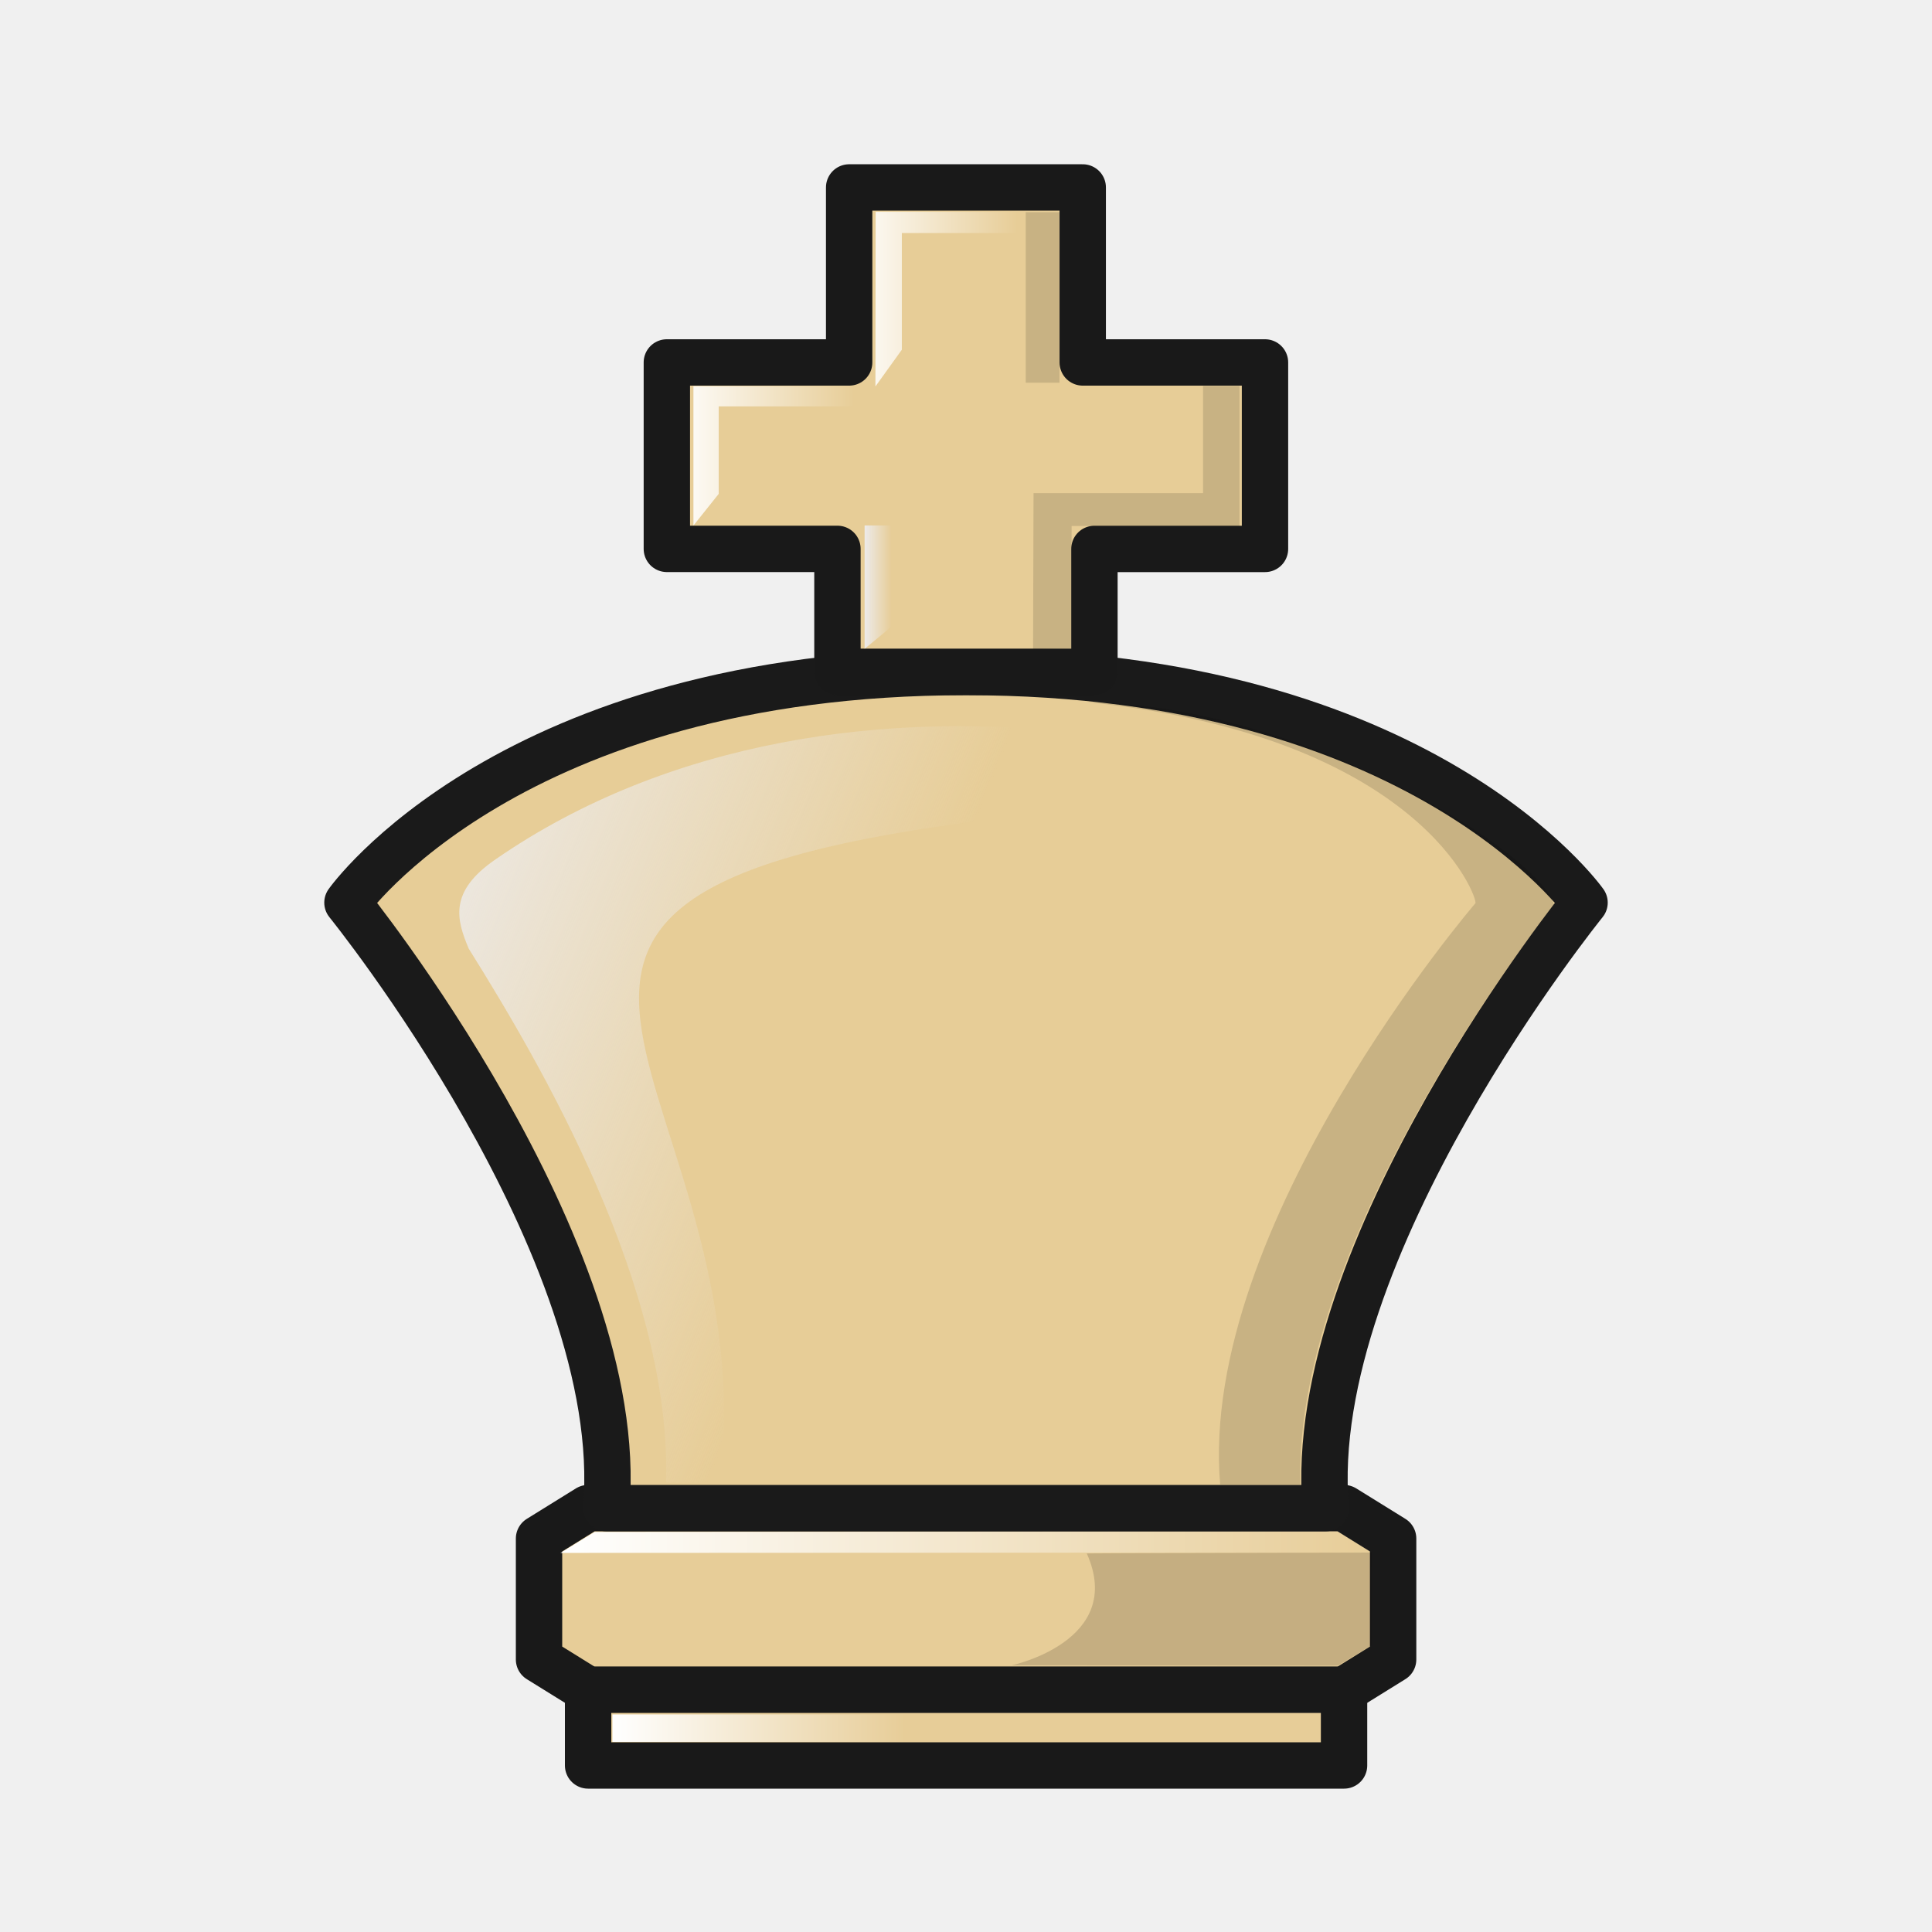
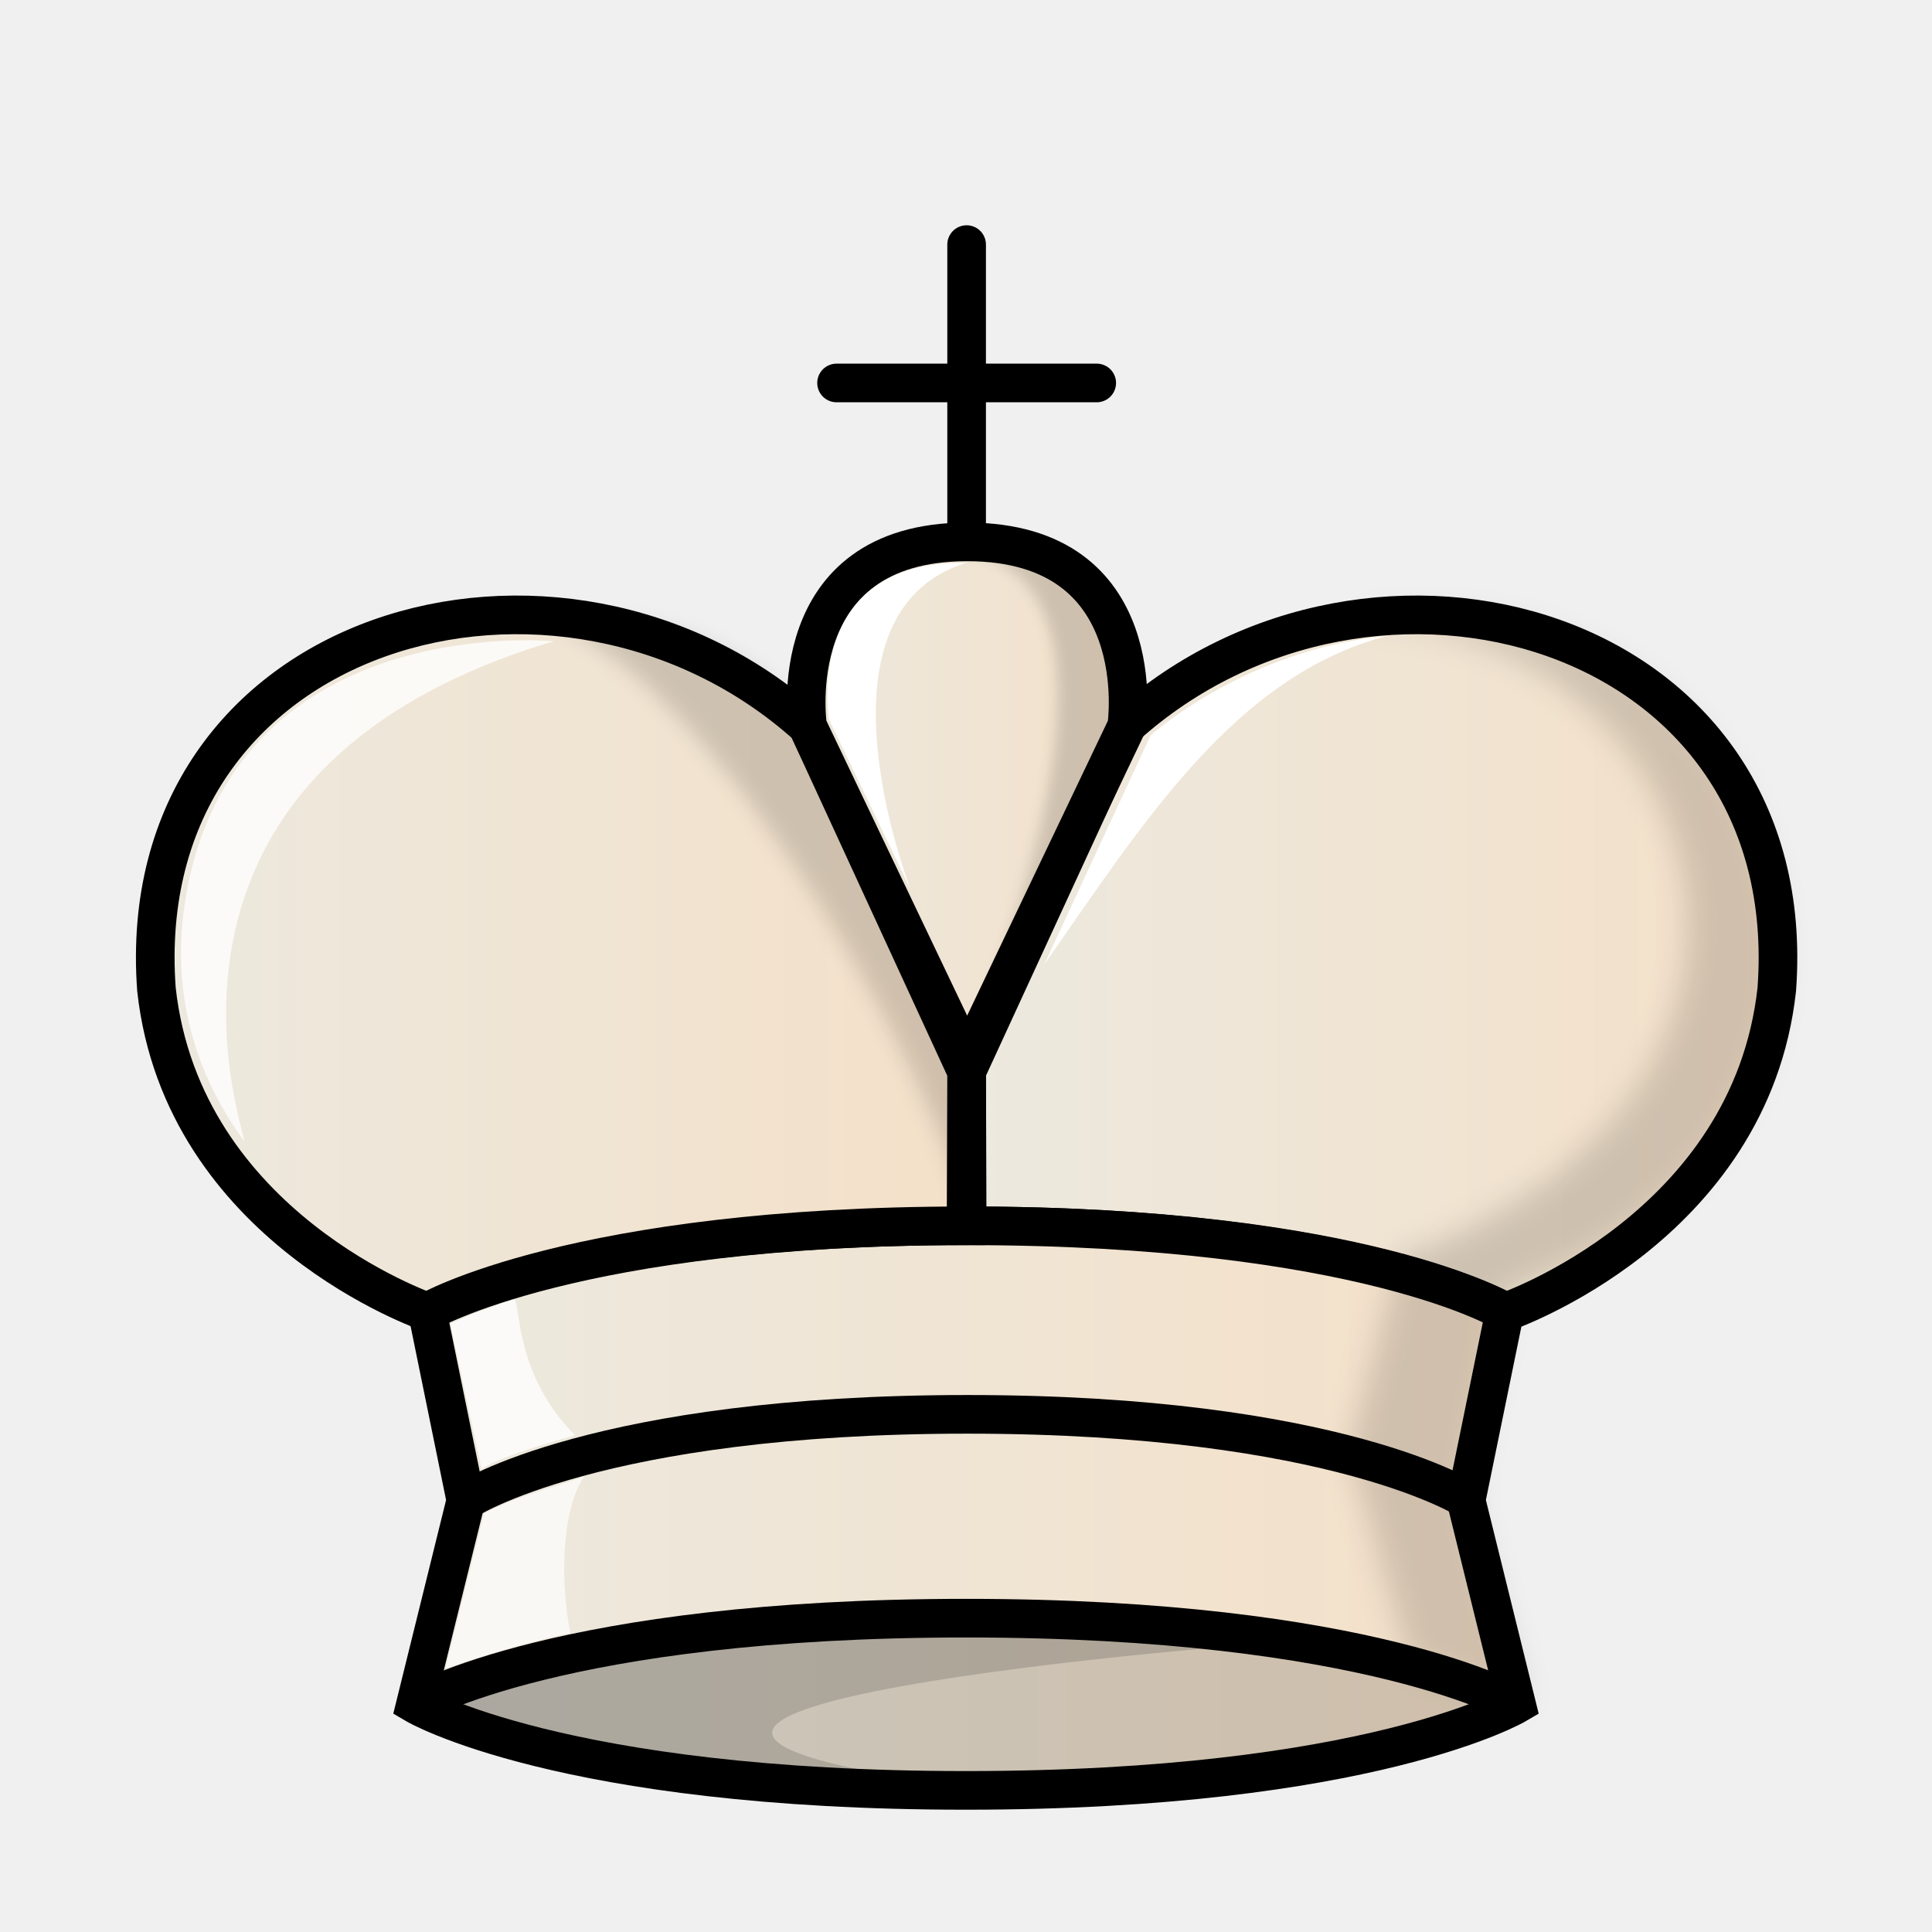
<svg xmlns="http://www.w3.org/2000/svg" xmlns:xlink="http://www.w3.org/1999/xlink" width="50mm" height="50mm" fill-rule="evenodd" clip-rule="evenodd" image-rendering="optimizeQuality" shape-rendering="geometricPrecision" text-rendering="geometricPrecision" viewBox="0 0 50 50">
  <defs>
-     <linearGradient id="b">
-       <stop offset="0" stop-color="#edebea" />
-       <stop offset="1" stop-color="#edebea" stop-opacity="0" />
+     <filter id="e" width="1.169" height="1.067" x="-.085" y="-.033" color-interpolation-filters="sRGB">
+       <feGaussianBlur stdDeviation=".392" />
+     </filter>
+     <filter id="h" width="1.205" height="1.063" x="-.102" y="-.031" color-interpolation-filters="sRGB">
+       <feGaussianBlur stdDeviation=".172" />
+     </filter>
+     <filter id="j" width="1.117" height="1.081" x="-.058" y="-.041" color-interpolation-filters="sRGB">
+       <feGaussianBlur stdDeviation=".258" />
+     </filter>
+     <filter id="f" width="1.169" height="1.067" x="-.085" y="-.033" color-interpolation-filters="sRGB">
+       <feGaussianBlur stdDeviation=".392" />
+     </filter>
+     <filter id="i" width="1.205" height="1.063" x="-.102" y="-.031" color-interpolation-filters="sRGB">
+       <feGaussianBlur stdDeviation=".172" />
+     </filter>
+     <filter id="k" width="1.117" height="1.081" x="-.058" y="-.041" color-interpolation-filters="sRGB">
+       <feGaussianBlur stdDeviation=".258" />
+     </filter>
+     <linearGradient xlink:href="#a" id="b" x1="-505.97" x2="-484.22" y1="-408.5" y2="-408.5" gradientTransform="matrix(1.0113 0 0 1.0008 536.22 433.79)" gradientUnits="userSpaceOnUse" />
+     <linearGradient id="a" x1="9.241" x2="40.761" y1="27.266" y2="27.266" gradientTransform="matrix(.98495 0 0 .98605 .376 .641)" gradientUnits="userSpaceOnUse">
+       <stop offset="0" stop-color="#ece9df" />
+       <stop offset="1" stop-color="#f4e0c8" />
    </linearGradient>
-     <linearGradient id="a">
-       <stop offset="0" stop-color="#fff" />
-       <stop offset="1" stop-color="#fff" stop-opacity="0" />
-     </linearGradient>
-     <linearGradient xlink:href="#a" id="c" x1="490.24" x2="511.24" y1="-382.24" y2="-382.24" gradientTransform="translate(-906.01 261.29)" gradientUnits="userSpaceOnUse" />
-     <linearGradient xlink:href="#a" id="d" x1="491.59" x2="499.17" y1="-377.43" y2="-377.43" gradientTransform="translate(-906.01 261.29)" gradientUnits="userSpaceOnUse" />
-     <linearGradient xlink:href="#b" id="e" x1="563.37" x2="575.09" y1="-261.47" y2="-257.21" gradientTransform="matrix(1.1146 0 0 1 -224.87 -76.89)" gradientUnits="userSpaceOnUse" />
-     <linearGradient xlink:href="#b" id="f" x1="422.39" x2="423.02" y1="-437.94" y2="-437.94" gradientTransform="matrix(1.1146 0 0 1 -59.405 84.556)" gradientUnits="userSpaceOnUse" />
-     <linearGradient xlink:href="#a" id="g" x1="417.93" x2="422.16" y1="-441.6" y2="-441.6" gradientTransform="matrix(1.1146 0 0 1 -59.405 84.556)" gradientUnits="userSpaceOnUse" />
-     <linearGradient xlink:href="#a" id="h" x1="422.03" x2="425.95" y1="-445.5" y2="-445.5" gradientTransform="matrix(1.1146 0 0 1 -59.405 84.556)" gradientUnits="userSpaceOnUse" />
+     <linearGradient xlink:href="#a" id="c" x1="-520.15" x2="-490.84" y1="-394.44" y2="-394.44" gradientTransform="matrix(1.0113 0 0 1.0008 536.22 433.79)" gradientUnits="userSpaceOnUse" />
+     <linearGradient xlink:href="#a" id="d" x1="-526.74" x2="-504.98" y1="-408.5" y2="-408.5" gradientTransform="matrix(1.0113 0 0 1.0008 536.22 433.79)" gradientUnits="userSpaceOnUse" />
+     <linearGradient xlink:href="#a" id="g" x1="-510.08" x2="-500.85" y1="-412.72" y2="-412.72" gradientTransform="matrix(1.0113 0 0 1.0008 536.22 433.79)" gradientUnits="userSpaceOnUse" />
  </defs>
-   <g transform="translate(430.27 160.86)">
-     <path fill="#e7cd98" stroke="#191919" stroke-linejoin="round" stroke-width="1.2" d="m-415.05-121.83-1.27.788v3.129l1.27.788h19.564l1.27-.788v-3.13l-1.27-.787h-9.782z" />
-     <path fill="url(#c)" d="m-394.77-120.68-20.994.009.884-.542 19.247-.015z" />
-     <path d="m-394.77-120.68-.008 2.404-.866.523-8.44-.01s2.95-.628 1.94-2.894c-.001-.004 5.277-.02 7.374-.023z" opacity=".15" />
-     <path fill="#e7cd98" stroke="#191919" stroke-linecap="round" stroke-linejoin="round" stroke-width="1.2" d="M-415.05-117.13v1.96h19.564v-1.96z" style="paint-order:normal" />
-     <rect width="7.576" height=".709" x="-414.42" y="-116.49" fill="url(#d)" ry="0" style="paint-order:markers fill stroke" />
-     <path fill="#e7cd97" stroke="#1a1a1a" stroke-linejoin="round" stroke-width="1.2" d="M-414.58-121.83c.57-6.697-6.698-15.67-6.698-15.67s4.201-5.968 16.008-5.968c11.807 0 16.008 5.968 16.008 5.968s-7.27 8.973-6.699 15.67h-9.31z" />
-     <path fill="#020202" fill-opacity=".902" fill-rule="nonzero" d="M-402.13-142.69c8.656.89 10.117 5.094 10.044 5.205 0 0-7.176 8.349-6.606 15.046h2.073c-.178-6.58 6.57-15.01 6.57-15.01-.41-1.345-6.44-5.15-12.081-5.241z" opacity=".15" />
-     <path fill="url(#e)" fill-rule="nonzero" d="M406.3-338.98c1.878 3 5.263 8.793 5.107 13.822l1.412.004c1.201-11.109-10.072-15.69 9.81-17.465 3.737-.634 1.183-1.732-.228-1.902-5.276-.667-10.953.158-15.39 3.22-1.253.85-1.017 1.588-.711 2.321z" transform="translate(-824.44 202.67)" />
-     <g transform="translate(-819.294 207.721)">
-       <path fill="#e7cd97" stroke="#191919" stroke-linejoin="round" stroke-width="1.2" d="M411-363.73v4.529h-4.718v4.825h4.415v3.181h6.651v-3.18h4.414v-4.826h-4.717v-4.529h-3.022z" />
-       <path fill="url(#f)" d="M411.4-351.79v-3.192h.71v2.597c0 .016-.71.595-.71.595z" />
-       <path fill="url(#g)" d="M406.97-354.98v-3.605h4.71v.521h-4.056v2.265z" />
-       <path fill="url(#h)" d="m411.68-358.58.006-4.52h3.79v.549h-3.112v3.02z" />
-       <path fill-opacity=".902" d="m415.76-351.78.99-.018.007-3.171 4.346.006v-3.63h-.944v2.775h-4.387z" opacity=".15" />
-       <rect width=".873" height="4.413" x="415.57" y="-363.09" fill-opacity=".902" opacity=".15" ry="0" style="paint-order:markers fill stroke" />
-     </g>
-   </g>
+   <path fill="url(#b)" d="M29.132 18.792c6.387-5.74 17.544-2.606 16.851 6.813-.679 6.17-7.013 8.347-7.013 8.347s-3.827-2.228-13.94-2.228l-.014-3.993z" style="clip-rule:evenodd;fill:url(#b);image-rendering:optimizeQuality;shape-rendering:geometricPrecision;stroke:#000" />
+   <path fill="url(#c)" d="m37.942 38.831 1.304 5.276S35.468 46.335 25 46.335c-10.468 0-14.247-2.228-14.247-2.228l1.304-5.276-.996-4.878s3.645-2.229 13.94-2.229c10.296 0 13.94 2.228 13.94 2.228z" style="clip-rule:evenodd;fill:url(#c);image-rendering:optimizeQuality;shape-rendering:geometricPrecision;stroke:#000" />
+   <path fill="none" d="M10.754 44.106s3.779-2.228 14.248-2.228 14.248 2.228 14.248 2.228M12.058 38.831s3.394-2.228 12.978-2.228 12.977 2.228 12.977 2.228" style="clip-rule:evenodd;fill-rule:evenodd;shape-rendering:geometricPrecision;stroke:#000" />
+   <path fill="url(#d)" stroke="#000" d="M20.9 18.792c-6.387-5.74-17.544-2.606-16.851 6.813.679 6.17 7.013 8.347 7.013 8.347s3.827-2.228 13.94-2.228l.014-3.993z" style="clip-rule:evenodd;fill-rule:evenodd;fill:url(#d);image-rendering:optimizeQuality;shape-rendering:geometricPrecision" />
+   <path fill="#59917a" stroke="#000" stroke-linecap="round" stroke-linejoin="round" d="M21.65 9.911h6.733M25.016 6.33v7.98" style="clip-rule:evenodd;fill-rule:evenodd;shape-rendering:geometricPrecision" />
+   <path d="M-494.08-417.53a11.67 11.67 0 0 0-1.732.146c9.088-.224 13.443 11.958 1.394 16.485l-1.272 4.958 1.526 5.482 2.961 1.105-1.489-5.469.987-5.207s6.273-1.781 6.934-7.82c.506-4.624-2.547-9.727-9.309-9.68z" filter="url(#e)" opacity=".25" style="clip-rule:evenodd;fill-rule:evenodd;filter:url(#f);mix-blend-mode:normal;opacity:.15;shape-rendering:geometricPrecision" transform="matrix(1.0113 0 0 1.0008 536.22 433.79)" />
+   <path fill="url(#g)" stroke="#000" stroke-linejoin="round" d="m20.9 18.792 4.13 8.653 4.13-8.653s.702-4.768-4.13-4.768c-4.833 0-4.13 4.768-4.13 4.768z" style="clip-rule:evenodd;fill-rule:evenodd;fill:url(#g);shape-rendering:geometricPrecision" />
+   <path d="M-505.48-419.2c4.757.97.867 10.52.016 13.186.024.025 3.078-5.404 4.02-8.913.09-4.504-3.867-4.392-4.036-4.273z" filter="url(#h)" opacity=".25" style="clip-rule:evenodd;fill-rule:evenodd;filter:url(#i);mix-blend-mode:normal;opacity:.15;shape-rendering:geometricPrecision" transform="matrix(1.0113 0 0 1.0008 536.22 433.79)" />
+   <path d="M-505.49-402.26v-.075l.015-3.396s-2.681-6.895-4.052-8.914c-1.333-1.963-3.778-2.93-6.565-2.784 3.972 1.765 8.937 10.029 10.602 15.169z" filter="url(#j)" opacity=".25" style="clip-rule:evenodd;fill-rule:evenodd;filter:url(#k);mix-blend-mode:normal;opacity:.15;shape-rendering:geometricPrecision" transform="matrix(1.0113 0 0 1.0008 536.22 433.79)" />
+   <path d="M6.314 29.527c-1.196-1.647-2.01-3.85-1.445-6.636 1.436-7.074 9.457-6.296 9.457-6.296C2.73 20.063 6.454 29.557 6.314 29.527z" style="clip-rule:evenodd;fill-rule:evenodd;fill:#fff;image-rendering:optimizeQuality;opacity:.8;shape-rendering:geometricPrecision" />
+   <path d="m23.57 23.025-2.114-4.402s-.69-4.12 3.54-4.056c-4.212 1.33-1.426 8.458-1.426 8.458zM27.026 24.959l2.752-5.929s2.447-2.223 6.116-2.571c-3.947 1.032-6.33 4.875-8.868 8.5z" style="clip-rule:evenodd;fill-rule:evenodd;fill:#fff;image-rendering:optimizeQuality;shape-rendering:geometricPrecision" />
+   <path d="M25.318 41.924c-10.311 0-14.564 2.183-14.564 2.183s4.253 2.182 14.564 2.182h.021c-15.44-1.99 7.315-3.803 8.284-3.81-2.173-.317-4.917-.554-8.305-.554z" opacity=".2" style="clip-rule:evenodd;fill-rule:evenodd;opacity:.15;shape-rendering:geometricPrecision" />
+   <path d="M25 46.296c-9.241 0-13.744-2.209-13.744-2.209S15.759 41.878 25 41.878s13.744 2.21 13.744 2.21S34.241 46.295 25 46.295z" opacity=".2" style="clip-rule:evenodd;fill-rule:evenodd;opacity:.15;shape-rendering:geometricPrecision;stroke-width:0" />
+   <path fill="#fff" d="M12.528 39.169c.85-.45 1.729-.643 2.593-.962-.587.841-.634 2.724-.357 4.062 0 0-.892.125-3.232.905z" opacity=".7" style="clip-rule:evenodd;fill-rule:evenodd;shape-rendering:geometricPrecision" />
+   <path fill="#fff" d="M12.464 38.021s.3-.288 2.416-.877c-1.59-1.601-1.4-3.446-1.575-3.516-.566.168-1.111.39-1.65.628z" opacity=".9" style="clip-rule:evenodd;fill-rule:evenodd;opacity:.8;shape-rendering:geometricPrecision" />
</svg>
